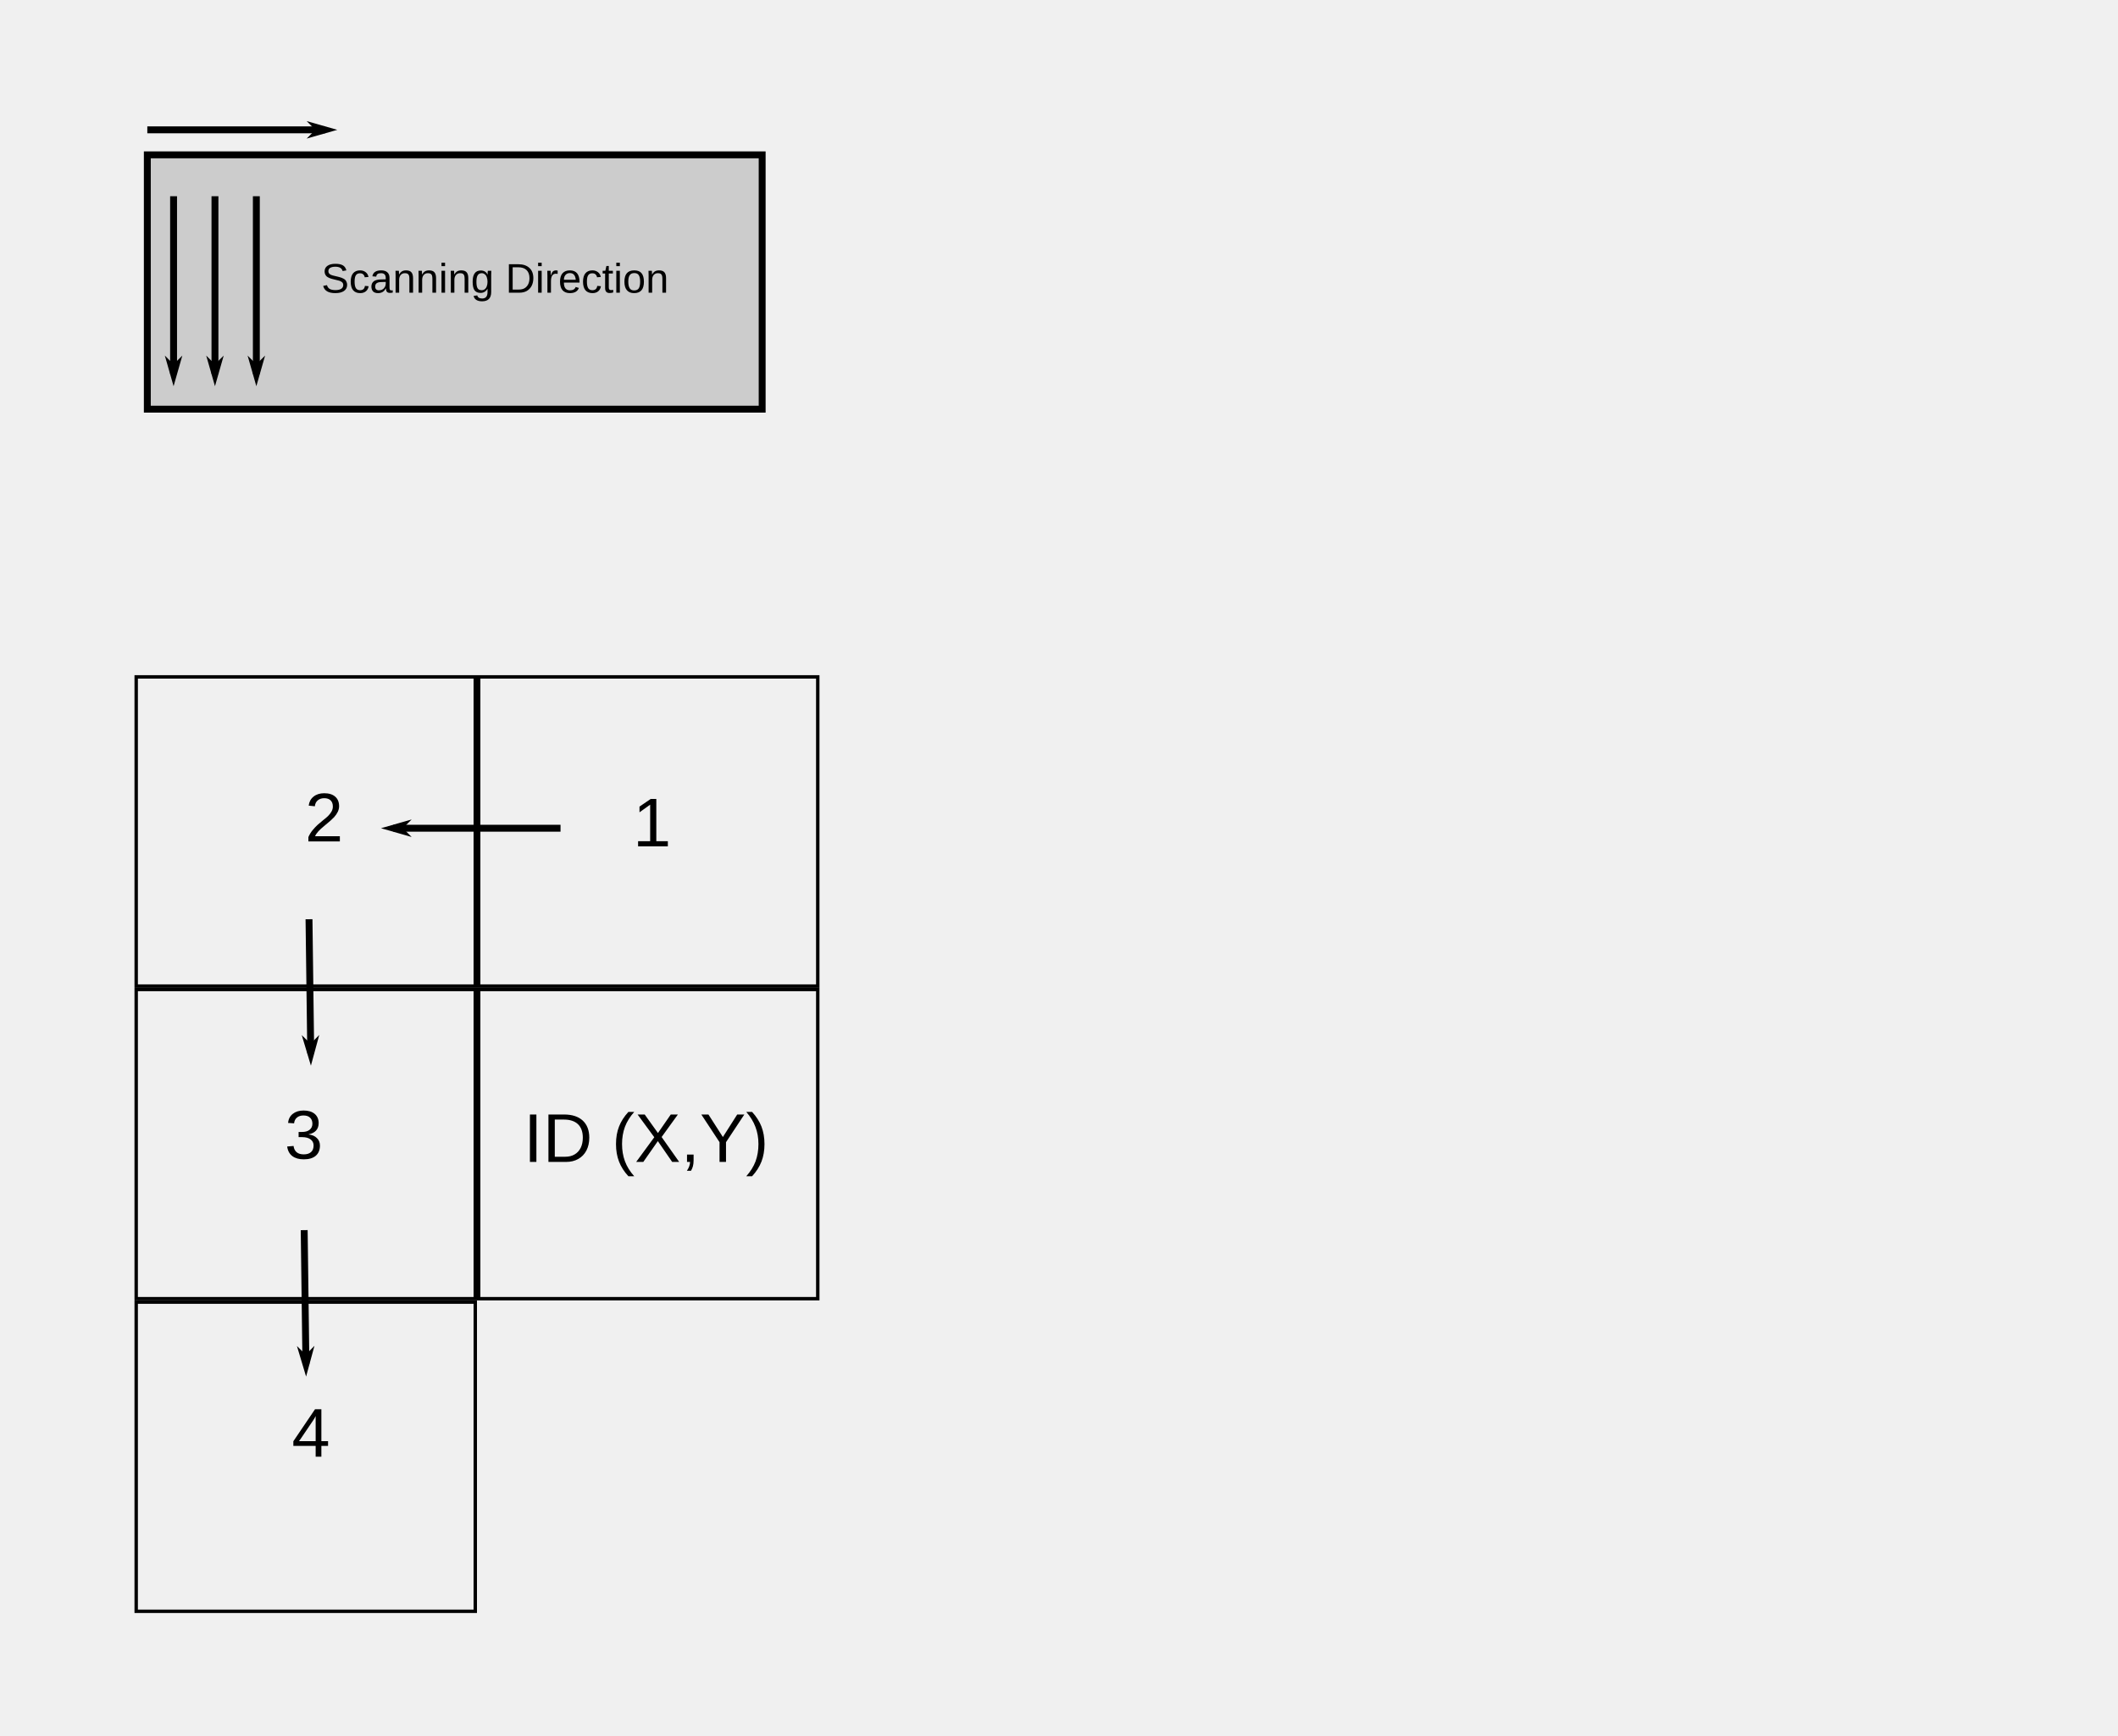
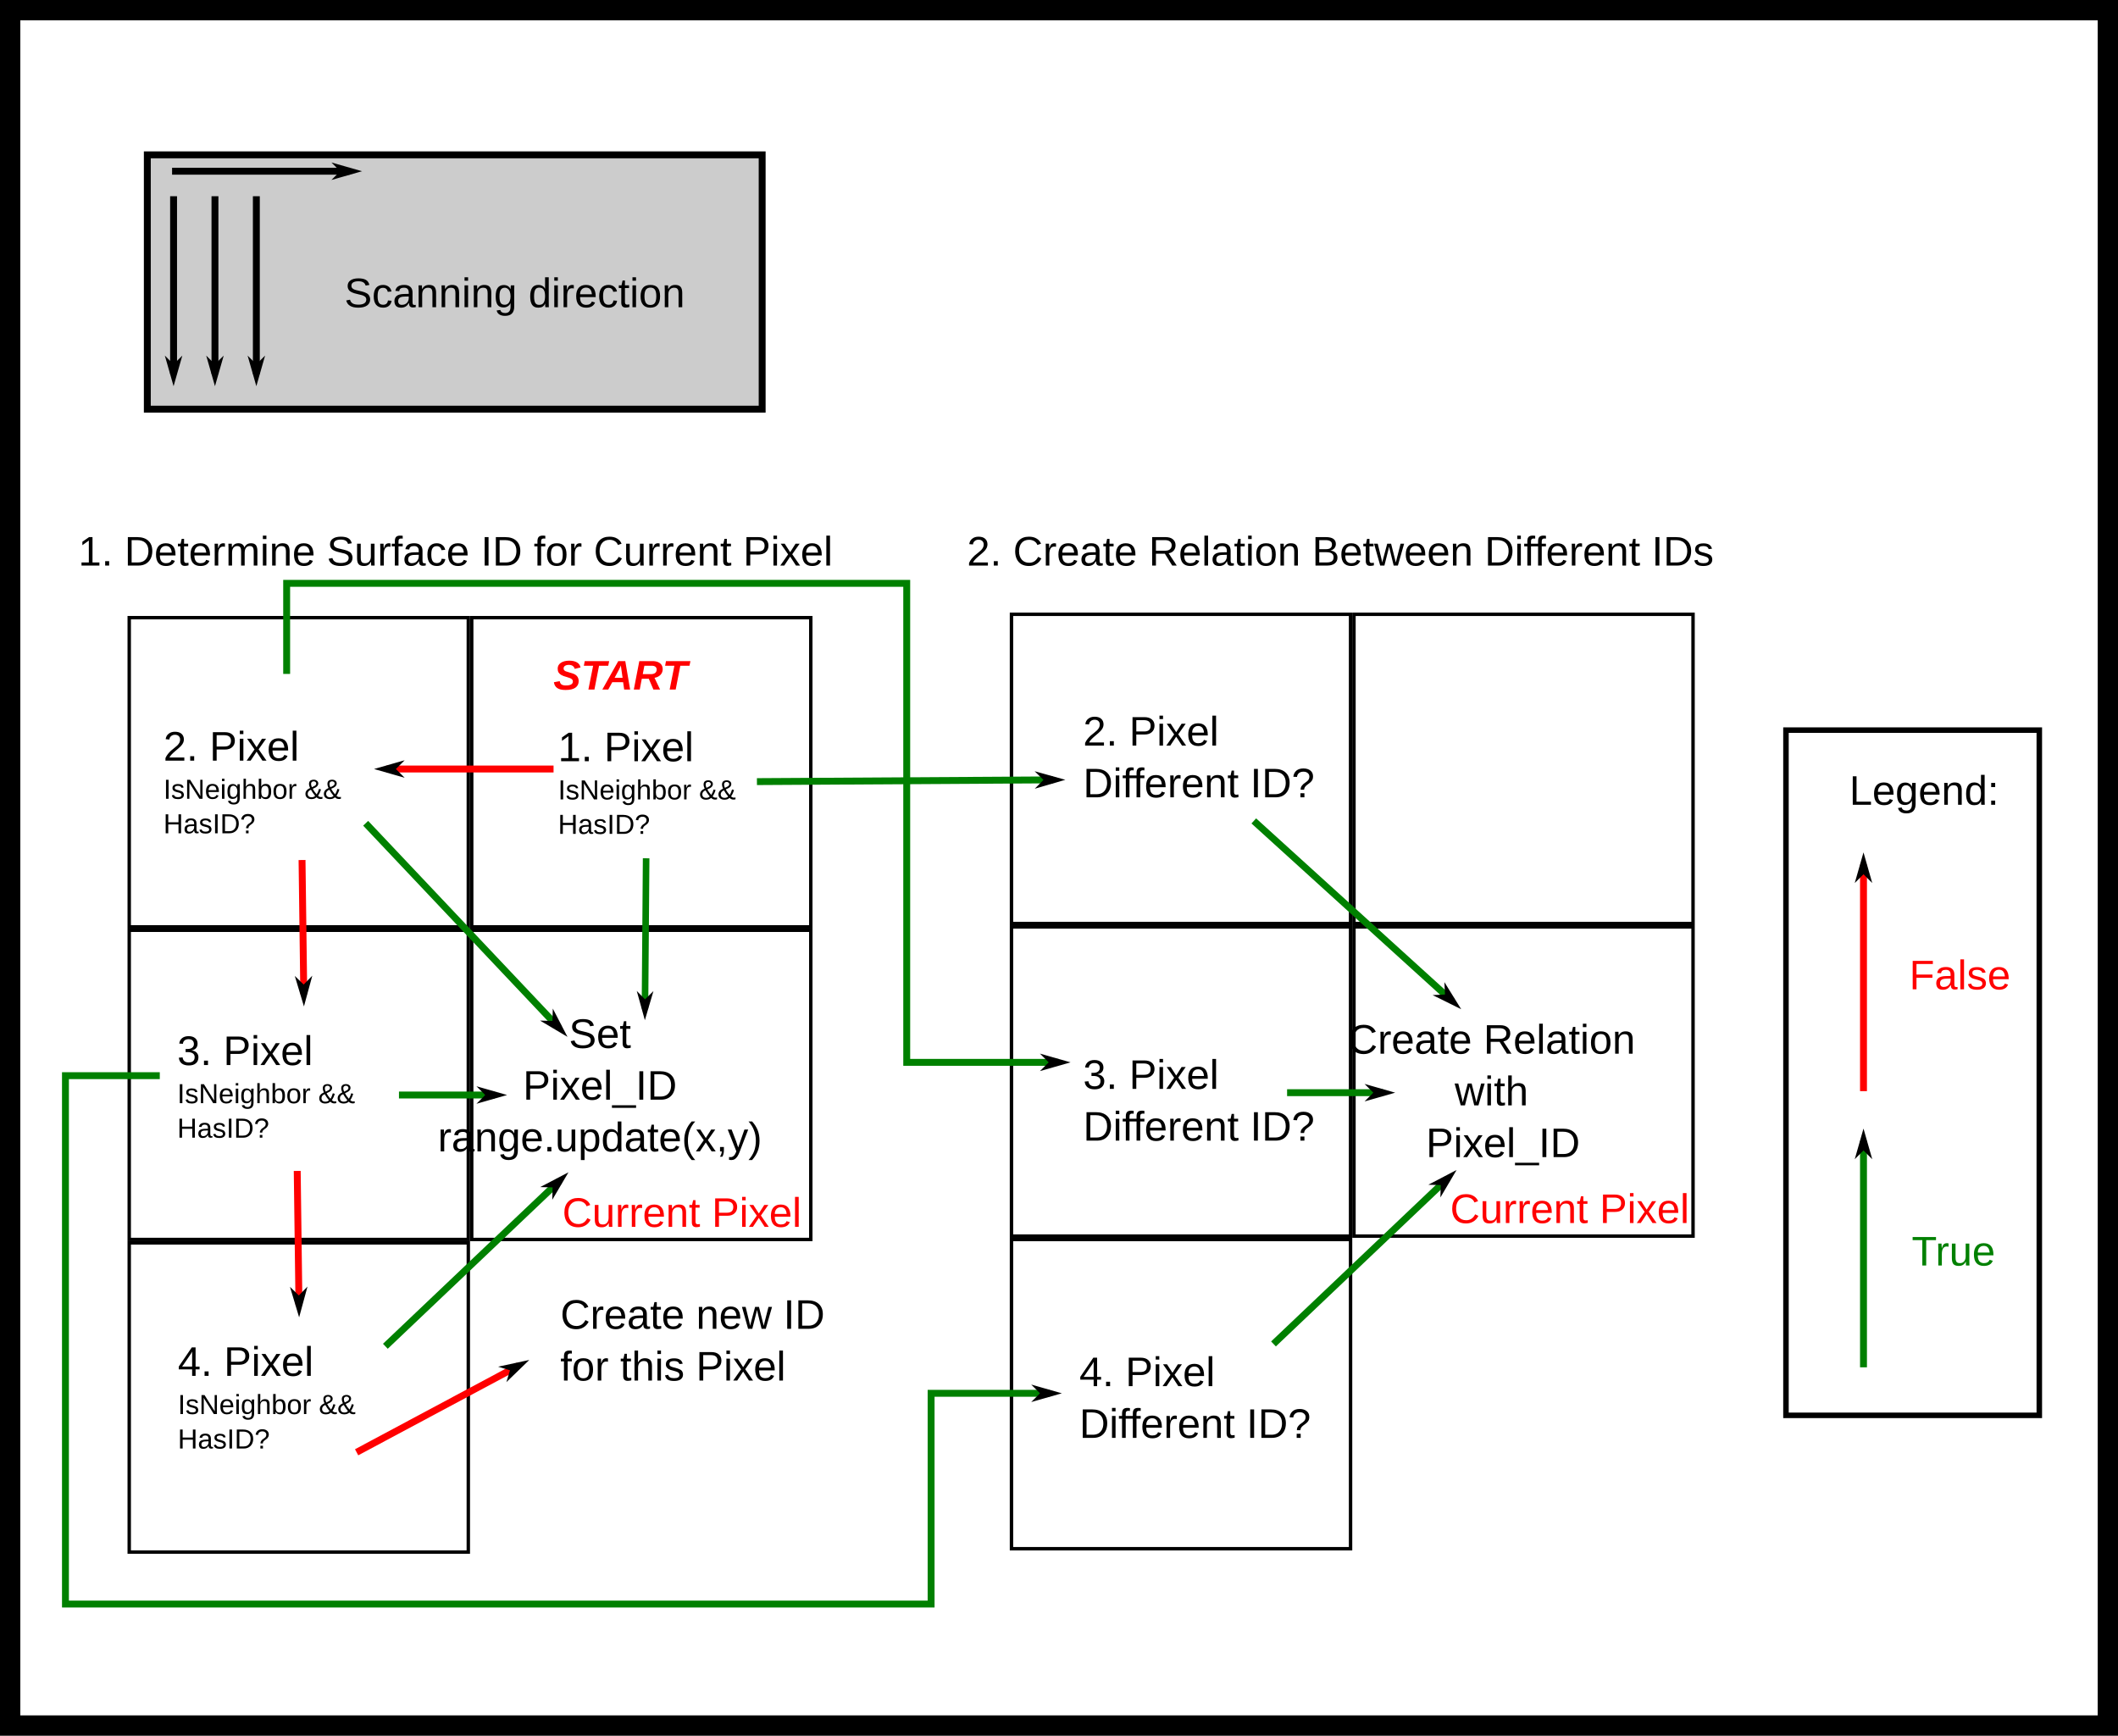
<svg xmlns="http://www.w3.org/2000/svg" width="307.088" height="251.647" id="svg2" version="1.1">
  <defs id="defs4">
    <marker orient="auto" refY="0" refX="0" id="Arrow1Send" style="overflow:visible">
      <path id="path3941" d="M 0,0 5,-5 -12.5,0 5,5 0,0 z" style="fill-rule:evenodd;stroke:#000000;stroke-width:1pt;marker-start:none" transform="matrix(-0.2,0,0,-0.2,-1.2,0)" />
    </marker>
    <marker orient="auto" refY="0" refX="0" id="Legs" style="overflow:visible">
      <g id="g4126" transform="scale(-0.7,-0.7)">
        <g id="g4128" transform="matrix(0,-1,-1,0,20.70862,21.31391)">
          <path id="path4130" d="m 21.221,20.675 c -6.91,4.721 -2.455,6.607 -5.841,13.443" style="fill:none;stroke:#000000;stroke-width:1pt;marker-start:none;marker-end:none" />
          <path id="path4132" d="m 21.398,20.548 c -1.361,8.348 3.536,8.77 4.505,13.825" style="fill:none;stroke:#000000;stroke-width:1pt;marker-start:none;marker-end:none" />
        </g>
        <path id="path4134" d="m -14.09,-6.732 -0.922,4.043 3.963,-1.223 -3.041,-2.82 z" style="fill:#030300;fill-rule:evenodd;stroke-width:1pt;marker-end:none" />
        <path id="path4136" d="m -15.216,4.557 1.874,3.7 2.267,-3.473 -4.141,-0.227 z" style="fill:#030300;fill-rule:evenodd;stroke-width:1pt;marker-end:none" />
      </g>
    </marker>
    <marker orient="auto" refY="0" refX="0" id="Arrow2Lend" style="overflow:visible">
      <path id="path3947" style="font-size:12px;fill-rule:evenodd;stroke-width:0.625;stroke-linejoin:round" d="M 8.719,4.034 -2.207,0.016 8.719,-4.002 c -1.745,2.372 -1.735,5.617 -6e-7,8.035 z" transform="matrix(-1.1,0,0,-1.1,-1.1,0)" />
    </marker>
    <marker orient="auto" refY="0" refX="0" id="Arrow1Lstart" style="overflow:visible">
      <path id="path3926" d="M 0,0 5,-5 -12.5,0 5,5 0,0 z" style="fill-rule:evenodd;stroke:#000000;stroke-width:1pt;marker-start:none" transform="matrix(0.8,0,0,0.8,10,0)" />
    </marker>
    <marker orient="auto" refY="0" refX="0" id="Arrow1Send-0" style="overflow:visible">
      <path id="path3941-4" d="M 0,0 5,-5 -12.5,0 5,5 0,0 z" style="fill-rule:evenodd;stroke:#000000;stroke-width:1pt;marker-start:none" transform="matrix(-0.2,0,0,-0.2,-1.2,0)" />
    </marker>
    <marker orient="auto" refY="0" refX="0" id="Arrow1Send-7" style="overflow:visible">
      <path id="path3941-7" d="M 0,0 5,-5 -12.5,0 5,5 0,0 z" style="fill-rule:evenodd;stroke:#000000;stroke-width:1pt;marker-start:none" transform="matrix(-0.2,0,0,-0.2,-1.2,0)" />
    </marker>
    <marker orient="auto" refY="0" refX="0" id="Arrow1Send-6" style="overflow:visible">
      <path id="path3941-0" d="M 0,0 5,-5 -12.5,0 5,5 0,0 z" style="fill-rule:evenodd;stroke:#000000;stroke-width:1pt;marker-start:none" transform="matrix(-0.2,0,0,-0.2,-1.2,0)" />
    </marker>
    <marker orient="auto" refY="0" refX="0" id="Arrow1Send-9" style="overflow:visible">
      <path id="path3941-71" d="M 0,0 5,-5 -12.5,0 5,5 0,0 z" style="fill-rule:evenodd;stroke:#000000;stroke-width:1pt;marker-start:none" transform="matrix(-0.2,0,0,-0.2,-1.2,0)" />
    </marker>
    <marker orient="auto" refY="0" refX="0" id="Arrow1Send-3" style="overflow:visible">
      <path id="path3941-5" d="M 0,0 5,-5 -12.5,0 5,5 0,0 z" style="fill-rule:evenodd;stroke:#000000;stroke-width:1pt;marker-start:none" transform="matrix(-0.2,0,0,-0.2,-1.2,0)" />
    </marker>
    <marker orient="auto" refY="0" refX="0" id="Arrow1Send-91" style="overflow:visible">
      <path id="path3941-07" d="M 0,0 5,-5 -12.5,0 5,5 0,0 z" style="fill-rule:evenodd;stroke:#000000;stroke-width:1pt;marker-start:none" transform="matrix(-0.2,0,0,-0.2,-1.2,0)" />
    </marker>
    <marker orient="auto" refY="0" refX="0" id="Arrow1Send-07" style="overflow:visible">
      <path id="path3941-59" d="M 0,0 5,-5 -12.5,0 5,5 0,0 z" style="fill-rule:evenodd;stroke:#000000;stroke-width:1pt;marker-start:none" transform="matrix(-0.2,0,0,-0.2,-1.2,0)" />
    </marker>
    <marker orient="auto" refY="0" refX="0" id="Arrow1Send-03" style="overflow:visible">
      <path id="path3941-3" d="M 0,0 5,-5 -12.5,0 5,5 0,0 z" style="fill-rule:evenodd;stroke:#000000;stroke-width:1pt;marker-start:none" transform="matrix(-0.2,0,0,-0.2,-1.2,0)" />
    </marker>
    <marker orient="auto" refY="0" refX="0" id="Arrow1Send-98" style="overflow:visible">
      <path id="path3941-45" d="M 0,0 5,-5 -12.5,0 5,5 0,0 z" style="fill-rule:evenodd;stroke:#000000;stroke-width:1pt;marker-start:none" transform="matrix(-0.2,0,0,-0.2,-1.2,0)" />
    </marker>
    <marker orient="auto" refY="0" refX="0" id="Arrow1Send-915" style="overflow:visible">
      <path id="path3941-6" d="M 0,0 5,-5 -12.5,0 5,5 0,0 z" style="fill-rule:evenodd;stroke:#000000;stroke-width:1pt;marker-start:none" transform="matrix(-0.2,0,0,-0.2,-1.2,0)" />
    </marker>
    <marker orient="auto" refY="0" refX="0" id="Arrow1Send-39" style="overflow:visible">
      <path id="path3941-60" d="M 0,0 5,-5 -12.5,0 5,5 0,0 z" style="fill-rule:evenodd;stroke:#000000;stroke-width:1pt;marker-start:none" transform="matrix(-0.2,0,0,-0.2,-1.2,0)" />
    </marker>
    <marker orient="auto" refY="0" refX="0" id="Arrow1Send-66" style="overflow:visible">
      <path id="path3941-67" d="M 0,0 5,-5 -12.5,0 5,5 0,0 z" style="fill-rule:evenodd;stroke:#000000;stroke-width:1pt;marker-start:none" transform="matrix(-0.2,0,0,-0.2,-1.2,0)" />
    </marker>
    <marker orient="auto" refY="0" refX="0" id="marker6176" style="overflow:visible">
      <path id="path6178" d="M 0,0 5,-5 -12.5,0 5,5 0,0 z" style="fill-rule:evenodd;stroke:#000000;stroke-width:1pt;marker-start:none" transform="matrix(-0.2,0,0,-0.2,-1.2,0)" />
    </marker>
    <marker orient="auto" refY="0" refX="0" id="marker6180" style="overflow:visible">
      <path id="path6182" d="M 0,0 5,-5 -12.5,0 5,5 0,0 z" style="fill-rule:evenodd;stroke:#000000;stroke-width:1pt;marker-start:none" transform="matrix(-0.2,0,0,-0.2,-1.2,0)" />
    </marker>
    <marker orient="auto" refY="0" refX="0" id="marker6180-3" style="overflow:visible">
      <path id="path6182-8" d="M 0,0 5,-5 -12.5,0 5,5 0,0 z" style="fill-rule:evenodd;stroke:#000000;stroke-width:1pt;marker-start:none" transform="matrix(-0.2,0,0,-0.2,-1.2,0)" />
    </marker>
    <marker orient="auto" refY="0" refX="0" id="marker6180-7" style="overflow:visible">
      <path id="path6182-0" d="M 0,0 5,-5 -12.5,0 5,5 0,0 z" style="fill-rule:evenodd;stroke:#000000;stroke-width:1pt;marker-start:none" transform="matrix(-0.2,0,0,-0.2,-1.2,0)" />
    </marker>
-     <marker orient="auto" refY="0" refX="0" id="marker6180-5" style="overflow:visible">
-       <path id="path6182-5" d="M 0,0 5,-5 -12.5,0 5,5 0,0 z" style="fill-rule:evenodd;stroke:#000000;stroke-width:1pt;marker-start:none" transform="matrix(-0.2,0,0,-0.2,-1.2,0)" />
+     <marker orient="auto" refY="0" refX="0" id="marker6180-6" style="overflow:visible">
+       <path id="path6182-1" d="M 0,0 5,-5 -12.5,0 5,5 0,0 z" style="fill-rule:evenodd;stroke:#000000;stroke-width:1pt;marker-start:none" transform="matrix(-0.2,0,0,-0.2,-1.2,0)" />
    </marker>
  </defs>
  <g id="layer1" transform="translate(-111.7285,-16.7298)">
-     <rect style="fill:none;stroke:#000000;stroke-width:0.494;stroke-miterlimit:4;stroke-opacity:1;stroke-dasharray:none;stroke-dashoffset:0" id="rect2985" width="49.163" height="44.828" x="181.132" y="160.188" />
-     <rect style="fill:none;stroke:#000000;stroke-width:0.494;stroke-miterlimit:4;stroke-opacity:1;stroke-dasharray:none;stroke-dashoffset:0" id="rect2985-9" width="49.163" height="44.828" x="181.132" y="114.866" />
-     <rect style="fill:none;stroke:#000000;stroke-width:0.494;stroke-miterlimit:4;stroke-opacity:1;stroke-dasharray:none;stroke-dashoffset:0" id="rect2985-9-7" width="49.163" height="44.828" x="131.475" y="114.866" />
-     <rect style="fill:none;stroke:#000000;stroke-width:0.494;stroke-miterlimit:4;stroke-opacity:1;stroke-dasharray:none;stroke-dashoffset:0" id="rect2985-9-7-5" width="49.163" height="44.828" x="131.475" y="160.188" />
-     <rect style="fill:none;stroke:#000000;stroke-width:0.494;stroke-miterlimit:4;stroke-opacity:1;stroke-dasharray:none;stroke-dashoffset:0" id="rect2985-9-7-5-3" width="49.163" height="44.828" x="131.475" y="205.511" />
-     <text xml:space="preserve" style="font-size:6px;font-style:normal;font-variant:normal;font-weight:normal;font-stretch:normal;line-height:125%;letter-spacing:0px;word-spacing:0px;fill:#000000;fill-opacity:1;stroke:none;font-family:Arial;-inkscape-font-specification:Arial" x="203.479" y="139.437" id="text3850">
-       <tspan x="203.479" y="139.437" id="tspan3866" style="font-size:10px">1</tspan>
+     <rect style="opacity:1;fill:#ffffff;fill-opacity:1;stroke:#000000;stroke-width:2.945;stroke-linecap:round;stroke-miterlimit:4;stroke-opacity:1;stroke-dasharray:none;stroke-dashoffset:0" id="rect3164" width="304.143" height="248.703" x="113.201" y="18.202" />
+     <rect style="fill:none;stroke:#000000;stroke-width:0.494;stroke-miterlimit:4;stroke-opacity:1;stroke-dasharray:none;stroke-dashoffset:0" id="rect2985" width="49.163" height="44.828" x="180.122" y="151.602" />
+     <rect style="fill:none;stroke:#000000;stroke-width:0.494;stroke-miterlimit:4;stroke-opacity:1;stroke-dasharray:none;stroke-dashoffset:0" id="rect2985-9" width="49.163" height="44.828" x="180.122" y="106.28" />
+     <rect style="fill:none;stroke:#000000;stroke-width:0.494;stroke-miterlimit:4;stroke-opacity:1;stroke-dasharray:none;stroke-dashoffset:0" id="rect2985-9-7" width="49.163" height="44.828" x="130.465" y="106.28" />
+     <rect style="fill:none;stroke:#000000;stroke-width:0.494;stroke-miterlimit:4;stroke-opacity:1;stroke-dasharray:none;stroke-dashoffset:0" id="rect2985-9-7-5" width="49.163" height="44.828" x="130.465" y="151.602" />
+     <rect style="fill:none;stroke:#000000;stroke-width:0.494;stroke-miterlimit:4;stroke-opacity:1;stroke-dasharray:none;stroke-dashoffset:0" id="rect2985-9-7-5-3" width="49.163" height="44.828" x="130.465" y="196.924" />
+     <text xml:space="preserve" style="font-size:6px;font-style:normal;font-variant:normal;font-weight:normal;font-stretch:normal;line-height:125%;letter-spacing:0px;word-spacing:0px;fill:#000000;fill-opacity:1;stroke:none;font-family:Arial;-inkscape-font-specification:Arial" x="204.55" y="168.665" id="text3827">
+       <tspan x="205.382" y="168.665" id="tspan5440" style="text-align:center;text-anchor:middle">Set </tspan>
+       <tspan x="204.55" y="176.165" id="tspan5446" style="text-align:center;text-anchor:middle">Pixel_ID</tspan>
+       <tspan x="205.382" y="183.665" style="text-align:center;text-anchor:middle" id="tspan3143">range.update(x,y) </tspan>
+       <tspan x="204.55" y="191.165" style="text-align:center;text-anchor:middle" id="tspan6160" />
+     </text>
+     <text xml:space="preserve" style="font-size:6px;font-style:normal;font-variant:normal;font-weight:normal;font-stretch:normal;line-height:125%;letter-spacing:0px;word-spacing:0px;fill:#000000;fill-opacity:1;stroke:none;font-family:Arial;-inkscape-font-specification:Arial" x="192.634" y="127.093" id="text3850">
+       <tspan id="tspan3852" x="192.634" y="127.093">1. Pixel</tspan>
+       <tspan x="192.634" y="132.625" id="tspan5474" style="font-size:4px">IsNeighbor &amp;&amp;</tspan>
+       <tspan x="192.634" y="137.625" id="tspan3866" style="font-size:4px">HasID?</tspan>
    </text>
    <text xml:space="preserve" style="font-size:6px;font-style:normal;font-variant:normal;font-weight:normal;font-stretch:normal;line-height:125%;letter-spacing:0px;word-spacing:0px;fill:#000000;fill-opacity:1;stroke:none;font-family:Arial;-inkscape-font-specification:Arial" x="200.01" y="126.557" id="text3854">
      <tspan id="tspan3856" x="200.01" y="126.557" />
    </text>
-     <path style="fill:#000000;stroke:#000000;stroke-width:1px;stroke-linecap:butt;stroke-linejoin:miter;stroke-opacity:1;marker-start:none;marker-mid:none;marker-end:url(#Arrow1Send)" d="m 192.999,136.808 -24.244,0" id="path3153-5" />
-     <path style="fill:#000000;stroke:#000000;stroke-width:1px;stroke-linecap:butt;stroke-linejoin:miter;stroke-opacity:1;marker-start:none;marker-mid:none;marker-end:url(#Arrow1Send)" d="m 156.531,150.003 0.253,19.445" id="path3153-5-4" />
-     <path style="fill:#000000;stroke:#000000;stroke-width:1px;stroke-linecap:butt;stroke-linejoin:miter;stroke-opacity:1;marker-start:none;marker-mid:none;marker-end:url(#Arrow1Send)" d="m 155.833,195.079 0.253,19.445" id="path3153-5-4-9" />
-     <text xml:space="preserve" style="font-size:6px;font-style:normal;font-variant:normal;font-weight:normal;font-stretch:normal;line-height:125%;letter-spacing:0px;word-spacing:0px;fill:#000000;fill-opacity:1;stroke:none;font-family:Arial;-inkscape-font-specification:Arial" x="152.992" y="184.721" id="text3850-5-2">
-       <tspan x="152.992" y="184.721" id="tspan3866-6-6" style="font-size:10px">3</tspan>
+     <text xml:space="preserve" style="font-size:6px;font-style:normal;font-variant:normal;font-weight:normal;font-stretch:normal;line-height:125%;letter-spacing:0px;word-spacing:0px;fill:#000000;fill-opacity:1;stroke:none;font-family:Arial;-inkscape-font-specification:Arial" x="268.761" y="124.83" id="text3850-6-8">
+       <tspan id="tspan3852-7-9" x="268.761" y="124.83">2. Pixel</tspan>
+       <tspan x="268.761" y="132.33" id="tspan3866-4-6">Different ID?</tspan>
    </text>
-     <text xml:space="preserve" style="font-size:6px;font-style:normal;font-variant:normal;font-weight:normal;font-stretch:normal;line-height:125%;letter-spacing:0px;word-spacing:0px;fill:#000000;fill-opacity:1;stroke:none;font-family:Arial;-inkscape-font-specification:Arial" x="154.026" y="227.925" id="text3850-5-2-0">
-       <tspan x="154.026" y="227.925" style="font-size:10px" id="tspan3205">4</tspan>
+     <text xml:space="preserve" style="font-size:6px;font-style:normal;font-variant:normal;font-weight:normal;font-stretch:normal;line-height:125%;letter-spacing:0px;word-spacing:0px;fill:#000000;fill-opacity:1;stroke:none;font-family:Arial;-inkscape-font-specification:Arial" x="268.761" y="174.602" id="text3850-6-8-5">
+       <tspan id="tspan3852-7-9-8" x="268.761" y="174.602">3. Pixel</tspan>
+       <tspan x="268.761" y="182.102" id="tspan3866-4-6-1">Different ID?</tspan>
+     </text>
+     <text xml:space="preserve" style="font-size:6px;font-style:normal;font-variant:normal;font-weight:normal;font-stretch:normal;line-height:125%;letter-spacing:0px;word-spacing:0px;fill:#000000;fill-opacity:1;stroke:none;font-family:Arial;-inkscape-font-specification:Arial" x="268.218" y="217.692" id="text3850-6-8-5-9">
+       <tspan id="tspan3852-7-9-8-5" x="268.218" y="217.692">4. Pixel</tspan>
+       <tspan x="268.218" y="225.192" id="tspan3866-4-6-1-6">Different ID?</tspan>
+     </text>
+     <path style="fill:#ff0000;stroke:#ff0000;stroke-width:1px;stroke-linecap:butt;stroke-linejoin:miter;stroke-opacity:1;marker-start:none;marker-mid:none;marker-end:url(#Arrow1Send)" d="m 381.916,174.926 0,-32.83" id="path3153" />
+     <path style="fill:#008000;stroke:#008000;stroke-width:1px;stroke-linecap:butt;stroke-linejoin:miter;stroke-opacity:1;marker-start:none;marker-mid:none;marker-end:url(#Arrow1Send)" d="m 169.575,175.487 13.89,-1e-5" id="path3153-8" />
+     <text xml:space="preserve" style="font-size:6px;font-style:normal;font-variant:normal;font-weight:normal;font-stretch:normal;line-height:125%;letter-spacing:0px;word-spacing:0px;fill:#000000;fill-opacity:1;stroke:none;font-family:Arial;-inkscape-font-specification:Arial" x="388.549" y="160.161" id="text5336">
+       <tspan id="tspan5338" x="388.549" y="160.161" style="fill:#ff0000">False</tspan>
+     </text>
+     <text xml:space="preserve" style="font-size:6px;font-style:normal;font-variant:normal;font-weight:normal;font-stretch:normal;line-height:125%;letter-spacing:0px;word-spacing:0px;fill:#008000;fill-opacity:1;stroke:none;font-family:Arial;-inkscape-font-specification:Arial" x="388.9" y="200.202" id="text5340">
+       <tspan id="tspan5342" x="388.9" y="200.202" style="fill:#008000">True</tspan>
+     </text>
+     <path style="fill:#ff0000;stroke:#ff0000;stroke-width:1px;stroke-linecap:butt;stroke-linejoin:miter;stroke-opacity:1;marker-start:none;marker-mid:none;marker-end:url(#Arrow1Send)" d="m 191.989,128.222 -24.244,0" id="path3153-5" />
+     <path style="fill:#ff0000;stroke:#ff0000;stroke-width:1px;stroke-linecap:butt;stroke-linejoin:miter;stroke-opacity:1;marker-start:none;marker-mid:none;marker-end:url(#Arrow1Send)" d="m 155.521,141.417 0.253,19.445" id="path3153-5-4" />
+     <path style="fill:#ff0000;stroke:#ff0000;stroke-width:1px;stroke-linecap:butt;stroke-linejoin:miter;stroke-opacity:1;marker-start:none;marker-mid:none;marker-end:url(#Arrow1Send)" d="m 154.823,186.492 0.253,19.445" id="path3153-5-4-9" />
+     <path style="fill:#008000;stroke:#008000;stroke-width:0.952px;stroke-linecap:butt;stroke-linejoin:miter;stroke-opacity:1;marker-start:none;marker-mid:none;marker-end:url(#Arrow1Send)" d="m 205.411,141.165 -0.17,21.776" id="path3153-8-8" />
+     <path style="fill:#008000;stroke:#008000;stroke-width:1px;stroke-linecap:butt;stroke-linejoin:miter;stroke-opacity:1;marker-start:none;marker-mid:none;marker-end:url(#Arrow1Send)" d="m 164.746,136.087 28.036,29.67" id="path3153-8-7" />
+     <text xml:space="preserve" style="font-size:6px;font-style:normal;font-variant:normal;font-weight:normal;font-stretch:normal;line-height:125%;letter-spacing:0px;word-spacing:0px;fill:#000000;fill-opacity:1;stroke:none;font-family:Arial;-inkscape-font-specification:Arial" x="135.42" y="127.008" id="text3850-5">
+       <tspan id="tspan3852-0" x="135.42" y="127.008">2. Pixel</tspan>
+       <tspan x="135.42" y="132.54" id="tspan5474-0" style="font-size:4px">IsNeighbor &amp;&amp;</tspan>
+       <tspan x="135.42" y="137.54" id="tspan3866-6" style="font-size:4px">HasID?</tspan>
+     </text>
+     <text xml:space="preserve" style="font-size:6px;font-style:normal;font-variant:normal;font-weight:normal;font-stretch:normal;line-height:125%;letter-spacing:0px;word-spacing:0px;fill:#000000;fill-opacity:1;stroke:none;font-family:Arial;-inkscape-font-specification:Arial" x="137.42" y="171.139" id="text3850-5-2">
+       <tspan id="tspan3852-0-9" x="137.42" y="171.139">3. Pixel</tspan>
+       <tspan x="137.42" y="176.671" id="tspan5474-0-9" style="font-size:4px">IsNeighbor &amp;&amp;</tspan>
+       <tspan x="137.42" y="181.671" id="tspan3866-6-6" style="font-size:4px">HasID?</tspan>
+     </text>
+     <text xml:space="preserve" style="font-size:6px;font-style:normal;font-variant:normal;font-weight:normal;font-stretch:normal;line-height:125%;letter-spacing:0px;word-spacing:0px;fill:#000000;fill-opacity:1;stroke:none;font-family:Arial;-inkscape-font-specification:Arial" x="137.508" y="216.205" id="text3850-5-2-0">
+       <tspan id="tspan3852-0-9-1" x="137.508" y="216.205">4. Pixel</tspan>
+       <tspan x="137.508" y="221.737" id="tspan5474-0-9-0" style="font-size:4px">IsNeighbor &amp;&amp;</tspan>
+       <tspan x="137.508" y="226.737" id="tspan3866-6-6-1" style="font-size:4px">HasID?</tspan>
+     </text>
+     <path style="fill:#008000;stroke:#008000;stroke-width:1px;stroke-linecap:butt;stroke-linejoin:miter;stroke-opacity:1;marker-start:none;marker-mid:none;marker-end:url(#Arrow1Send)" d="m 167.602,211.915 25.254,-23.991" id="path3153-8-3" />
+     <path style="fill:#008000;stroke:#008000;stroke-width:1px;stroke-linecap:butt;stroke-linejoin:miter;stroke-opacity:1;marker-start:none;marker-mid:none;marker-end:url(#Arrow1Send)" d="m 381.916,214.967 0,-32.83" id="path3153-1" />
+     <rect style="fill:none;stroke:#000000;stroke-width:0.494;stroke-miterlimit:4;stroke-opacity:1;stroke-dasharray:none;stroke-dashoffset:0" id="rect2985-5" width="49.163" height="44.828" x="308.039" y="151.115" />
+     <rect style="fill:none;stroke:#000000;stroke-width:0.494;stroke-miterlimit:4;stroke-opacity:1;stroke-dasharray:none;stroke-dashoffset:0" id="rect2985-9-8" width="49.163" height="44.828" x="308.039" y="105.793" />
+     <rect style="fill:none;stroke:#000000;stroke-width:0.494;stroke-miterlimit:4;stroke-opacity:1;stroke-dasharray:none;stroke-dashoffset:0" id="rect2985-9-7-54" width="49.163" height="44.828" x="258.382" y="105.793" />
+     <rect style="fill:none;stroke:#000000;stroke-width:0.494;stroke-miterlimit:4;stroke-opacity:1;stroke-dasharray:none;stroke-dashoffset:0" id="rect2985-9-7-5-2" width="49.163" height="44.828" x="258.382" y="151.115" />
+     <rect style="fill:none;stroke:#000000;stroke-width:0.494;stroke-miterlimit:4;stroke-opacity:1;stroke-dasharray:none;stroke-dashoffset:0" id="rect2985-9-7-5-3-4" width="49.163" height="44.828" x="258.382" y="196.437" />
+     <path style="fill:#ff0000;stroke:#ff0000;stroke-width:1px;stroke-linecap:butt;stroke-linejoin:miter;stroke-opacity:1;marker-start:none;marker-mid:none;marker-end:url(#Arrow1Send)" d="M 163.436,227.284 186.896,214.742" id="path3153-4" />
+     <text xml:space="preserve" style="font-size:6px;font-style:normal;font-variant:normal;font-weight:normal;font-stretch:normal;line-height:125%;letter-spacing:0px;word-spacing:0px;fill:#000000;fill-opacity:1;stroke:none;font-family:Arial;-inkscape-font-specification:Arial" x="192.967" y="209.385" id="text5670">
+       <tspan x="192.967" y="209.385" id="tspan5674">Create new ID</tspan>
+       <tspan x="192.967" y="216.885" id="tspan5680">for this Pixel</tspan>
+       <tspan x="192.967" y="224.385" id="tspan5678" />
+     </text>
+     <text xml:space="preserve" style="font-size:6px;font-style:normal;font-variant:normal;font-weight:normal;font-stretch:normal;line-height:125%;letter-spacing:0px;word-spacing:0px;fill:#000000;fill-opacity:1;stroke:none;font-family:Arial;-inkscape-font-specification:Arial" x="123.092" y="98.73" id="text5682">
+       <tspan id="tspan5684" x="123.092" y="98.73">1. Determine Surface ID for Current Pixel</tspan>
+     </text>
+     <path style="fill:#008000;stroke:#008000;stroke-width:1px;stroke-linecap:butt;stroke-linejoin:miter;stroke-opacity:1;marker-start:none;marker-mid:none;marker-end:url(#Arrow1Send)" d="m 221.476,130.05 42.931,-0.253" id="path3153-1-2" />
+     <path style="fill:none;stroke:#008000;stroke-width:1px;stroke-linecap:butt;stroke-linejoin:miter;stroke-opacity:1;marker-end:url(#Arrow1Send-39)" d="m 153.291,114.436 0,-13.132 89.904,0 0,69.448 21.971,0" id="path5712" />
+     <text xml:space="preserve" style="font-size:6px;font-style:normal;font-variant:normal;font-weight:normal;font-stretch:normal;line-height:125%;letter-spacing:0px;word-spacing:0px;fill:#000000;fill-opacity:1;stroke:none;font-family:Arial;-inkscape-font-specification:Arial" x="333.817" y="169.489" id="text5929">
+       <tspan x="333.817" y="169.489" id="tspan5933" style="text-align:center;text-anchor:middle">Create Relation</tspan>
+       <tspan x="333.817" y="176.989" style="text-align:center;text-anchor:middle" id="tspan6156">with</tspan>
+       <tspan x="334.649" y="184.489" style="text-align:center;text-anchor:middle" id="tspan6162">Pixel_ID </tspan>
+     </text>
+     <path style="fill:none;stroke:#008000;stroke-width:1px;stroke-linecap:butt;stroke-linejoin:miter;stroke-opacity:1;marker-end:url(#Arrow1Send-39)" d="m 134.896,172.682 -13.678,0 0,76.609 125.511,0 0,-30.557 17.173,0" id="path5935" />
+     <path style="fill:#008000;stroke:#008000;stroke-width:1px;stroke-linecap:butt;stroke-linejoin:miter;stroke-opacity:1;marker-start:none;marker-mid:none;marker-end:url(#Arrow1Send)" d="m 298.344,175.149 13.89,-10e-6" id="path3153-8-2" />
+     <path style="fill:#008000;stroke:#008000;stroke-width:1px;stroke-linecap:butt;stroke-linejoin:miter;stroke-opacity:1;marker-start:none;marker-mid:none;marker-end:url(#Arrow1Send)" d="m 293.515,135.748 28.75,26.099" id="path3153-8-7-4" />
+     <path style="fill:#008000;stroke:#008000;stroke-width:1px;stroke-linecap:butt;stroke-linejoin:miter;stroke-opacity:1;marker-start:none;marker-mid:none;marker-end:url(#Arrow1Send)" d="m 296.371,211.577 25.254,-23.991" id="path3153-8-3-8" />
+     <text xml:space="preserve" style="font-size:6px;font-style:normal;font-variant:normal;font-weight:normal;font-stretch:normal;line-height:125%;letter-spacing:0px;word-spacing:0px;fill:#000000;fill-opacity:1;stroke:none;font-family:Arial;-inkscape-font-specification:Arial" x="251.933" y="98.73" id="text5682-8">
+       <tspan x="251.933" y="98.73" id="tspan6231">2. Create Relation Between Different IDs</tspan>
    </text>
    <rect style="fill:#cccccc;fill-opacity:1;stroke:#000000;stroke-width:1;stroke-miterlimit:4;stroke-opacity:1;stroke-dasharray:none;stroke-dashoffset:0" id="rect6241" width="89.146" height="36.871" x="133.088" y="39.179" />
-     <text xml:space="preserve" style="font-size:6px;font-style:normal;font-variant:normal;font-weight:normal;font-stretch:normal;line-height:125%;letter-spacing:0px;word-spacing:0px;fill:#000000;fill-opacity:1;stroke:none;font-family:Arial;-inkscape-font-specification:Arial" x="158.325" y="59.167" id="text6243">
-       <tspan id="tspan6245" x="158.325" y="59.167">Scanning Direction </tspan>
-       <tspan x="158.325" y="66.667" id="tspan3119" />
+     <text xml:space="preserve" style="font-size:6px;font-style:normal;font-variant:normal;font-weight:normal;font-stretch:normal;line-height:125%;letter-spacing:0px;word-spacing:0px;fill:#000000;fill-opacity:1;stroke:none;font-family:Arial;-inkscape-font-specification:Arial" x="161.663" y="61.273" id="text6243">
+       <tspan id="tspan6245" x="161.663" y="61.273">Scanning direction</tspan>
    </text>
    <path style="fill:none;stroke:#000000;stroke-width:1px;stroke-linecap:butt;stroke-linejoin:miter;stroke-opacity:1;marker-mid:none;marker-end:url(#marker6180)" d="m 136.896,45.179 0,25.759" id="path6253" />
    <path style="fill:none;stroke:#000000;stroke-width:1px;stroke-linecap:butt;stroke-linejoin:miter;stroke-opacity:1;marker-mid:none;marker-end:url(#marker6180)" d="m 142.896,45.179 0,25.759" id="path6253-7" />
    <path style="fill:none;stroke:#000000;stroke-width:1px;stroke-linecap:butt;stroke-linejoin:miter;stroke-opacity:1;marker-mid:none;marker-end:url(#marker6180)" d="m 148.896,45.179 0,25.759" id="path6253-0" />
-     <path style="fill:none;stroke:#000000;stroke-width:1px;stroke-linecap:butt;stroke-linejoin:miter;stroke-opacity:1;marker-mid:none;marker-end:url(#marker6180)" d="m 133.088,35.554 25.759,0" id="path6253-0-2" />
-     <text xml:space="preserve" style="font-size:6px;font-style:normal;font-variant:normal;font-weight:normal;font-stretch:normal;line-height:125%;letter-spacing:0px;word-spacing:0px;fill:#000000;fill-opacity:1;stroke:none;font-family:Arial;-inkscape-font-specification:Arial" x="155.94" y="138.718" id="text3850-8">
-       <tspan x="155.94" y="138.718" id="tspan3866-4" style="font-size:10px">2</tspan>
+     <rect style="fill:none;stroke:#000000;stroke-width:0.799;stroke-miterlimit:4;stroke-opacity:1;stroke-dasharray:none;stroke-dashoffset:0" id="rect6953" width="36.732" height="99.346" x="370.675" y="122.584" />
+     <text xml:space="preserve" style="font-size:6px;font-style:normal;font-variant:normal;font-weight:normal;font-stretch:normal;line-height:125%;letter-spacing:0px;word-spacing:0px;fill:#000000;fill-opacity:1;stroke:none;font-family:Arial;-inkscape-font-specification:Arial" x="379.859" y="133.408" id="text6955">
+       <tspan id="tspan6957" x="379.859" y="133.408">Legend:</tspan>
    </text>
-     <text xml:space="preserve" style="font-size:10px;font-style:normal;font-variant:normal;font-weight:normal;font-stretch:normal;line-height:125%;letter-spacing:0px;word-spacing:0px;fill:#000000;fill-opacity:1;stroke:none;font-family:Arial;-inkscape-font-specification:Arial" x="187.64" y="185.191" id="text3209">
-       <tspan id="tspan3211" x="187.64" y="185.191">ID (X,Y)</tspan>
+     <text xml:space="preserve" style="font-size:6px;font-style:normal;font-variant:normal;font-weight:normal;font-stretch:normal;line-height:125%;letter-spacing:0px;word-spacing:0px;fill:#ff0000;fill-opacity:1;stroke:none;font-family:Arial;-inkscape-font-specification:Arial" x="205.851" y="116.707" id="text6959">
+       <tspan id="tspan6961" x="205.851" y="116.707" style="font-style:italic;font-weight:bold;text-align:center;text-anchor:middle;-inkscape-font-specification:Arial Bold Italic">START</tspan>
    </text>
+     <text xml:space="preserve" style="font-size:6px;font-style:normal;font-variant:normal;font-weight:normal;font-stretch:normal;line-height:125%;letter-spacing:0px;word-spacing:0px;fill:#000000;fill-opacity:1;stroke:none;font-family:Arial;-inkscape-font-specification:Arial" x="193.247" y="194.604" id="text6963">
+       <tspan id="tspan6965" x="193.247" y="194.604" style="fill:#ff0000">Current Pixel</tspan>
+     </text>
+     <text xml:space="preserve" style="font-size:6px;font-style:normal;font-variant:normal;font-weight:normal;font-stretch:normal;line-height:125%;letter-spacing:0px;word-spacing:0px;fill:#000000;fill-opacity:1;stroke:none;font-family:Arial;-inkscape-font-specification:Arial" x="321.974" y="194.049" id="text6963-1">
+       <tspan id="tspan6965-1" x="321.974" y="194.049" style="fill:#ff0000">Current Pixel</tspan>
+     </text>
+     <path style="fill:none;stroke:#000000;stroke-width:1px;stroke-linecap:butt;stroke-linejoin:miter;stroke-opacity:1;marker-mid:none;marker-end:url(#marker6180)" d="m 136.679,41.554 25.759,0" id="path6253-0-8" />
  </g>
</svg>
